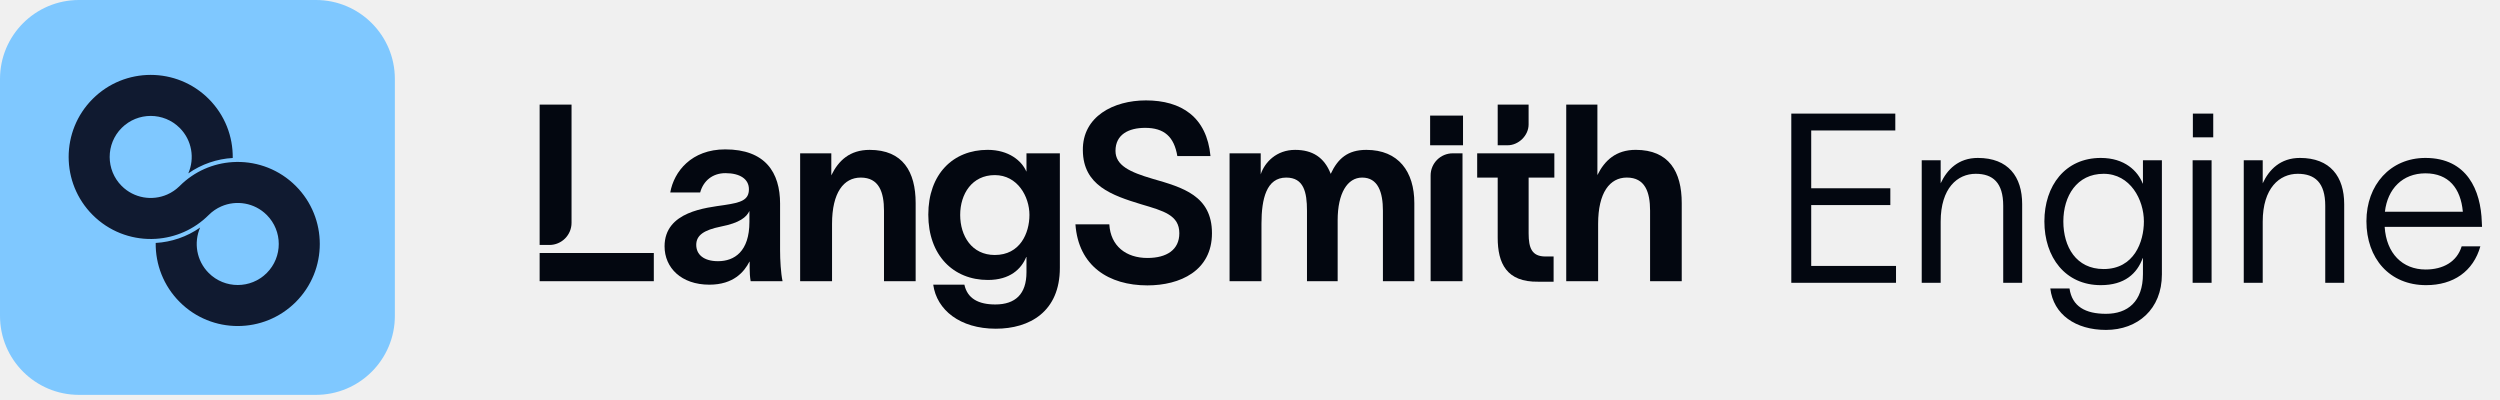
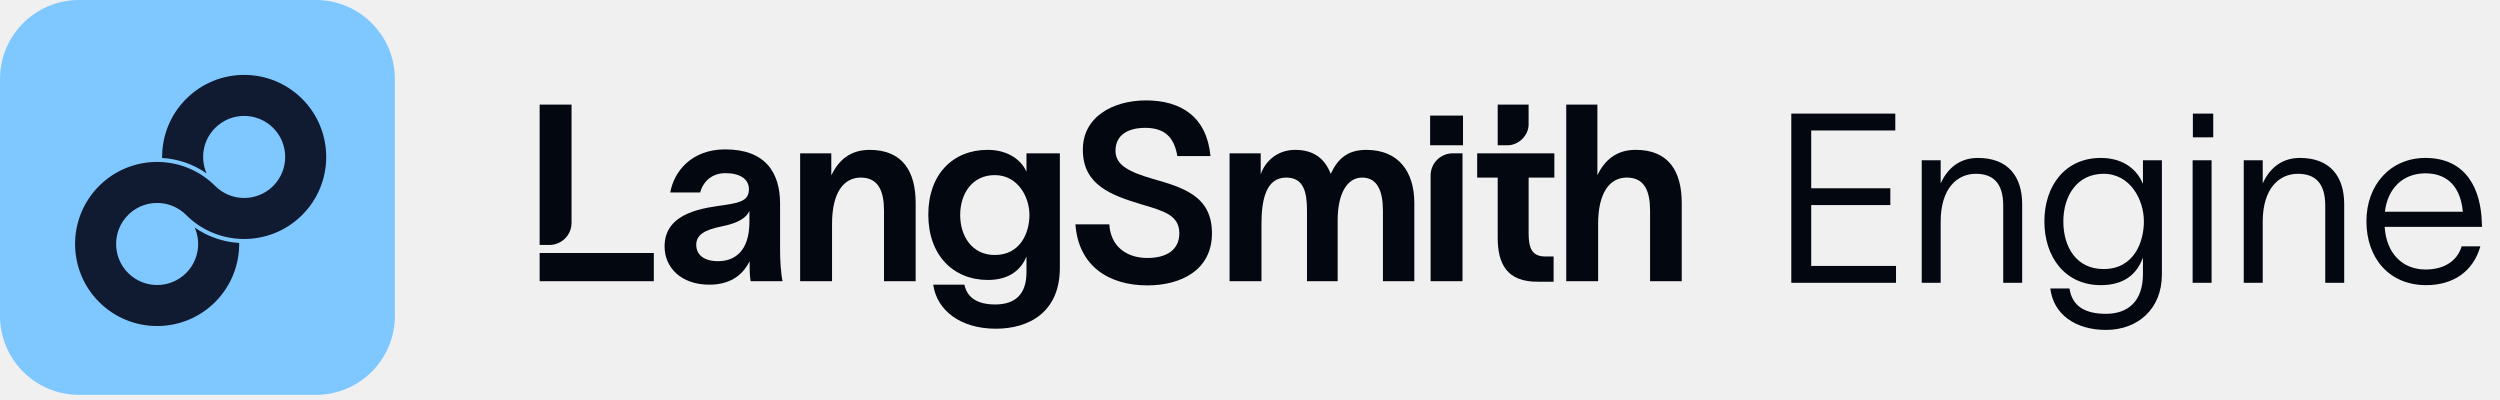
<svg xmlns="http://www.w3.org/2000/svg" width="219" height="35" viewBox="0 0 219 35" fill="none">
  <rect width="34.59" height="34.59" rx="6.918" fill="#7FC8FF" />
-   <path fill-rule="evenodd" clip-rule="evenodd" d="M13.292 20.935C11.421 20.958 9.544 20.257 8.118 18.831C5.312 16.026 5.312 11.47 8.118 8.665C10.924 5.859 15.479 5.859 18.284 8.665C19.71 10.091 20.412 11.968 20.388 13.839C19.018 13.918 17.665 14.368 16.494 15.19C17.07 13.874 16.819 12.283 15.743 11.206C14.34 9.804 12.062 9.804 10.659 11.206C9.257 12.609 9.257 14.887 10.659 16.29C11.736 17.366 13.327 17.616 14.643 17.041C15.042 16.867 15.416 16.616 15.743 16.29C17.031 15.002 18.688 14.305 20.375 14.2C20.495 14.192 20.615 14.188 20.735 14.186C22.606 14.163 24.483 14.864 25.909 16.29C28.715 19.095 28.715 23.651 25.909 26.456C23.104 29.262 18.548 29.262 15.743 26.456C14.317 25.031 13.616 23.153 13.639 21.282C15.01 21.203 16.362 20.753 17.533 19.931C16.958 21.247 17.208 22.838 18.284 23.915C19.687 25.317 21.965 25.317 23.368 23.915C24.77 22.512 24.77 20.234 23.368 18.831C22.292 17.755 20.7 17.505 19.384 18.08C18.985 18.254 18.611 18.505 18.284 18.831C16.997 20.119 15.34 20.816 13.653 20.921C13.533 20.929 13.412 20.933 13.292 20.935Z" fill="#101A30" />
+   <path fill-rule="evenodd" clip-rule="evenodd" d="M13.292 20.935C11.421 20.958 9.544 20.257 8.118 18.831C5.312 16.026 5.312 11.47 8.118 8.665C10.924 5.859 15.479 5.859 18.284 8.665C19.71 10.091 20.412 11.968 20.388 13.839C19.018 13.918 17.665 14.368 16.494 15.19C17.07 13.874 16.819 12.283 15.743 11.206C14.34 9.804 12.062 9.804 10.659 11.206C9.257 12.609 9.257 14.887 10.659 16.29C11.736 17.366 13.327 17.616 14.643 17.041C15.042 16.867 15.416 16.616 15.743 16.29C17.031 15.002 18.688 14.305 20.375 14.2C20.495 14.192 20.615 14.188 20.735 14.186C22.606 14.163 24.483 14.864 25.909 16.29C28.715 19.095 28.715 23.651 25.909 26.456C23.104 29.262 18.548 29.262 15.743 26.456C14.317 25.031 13.616 23.153 13.639 21.282C15.01 21.203 16.362 20.753 17.533 19.931C16.958 21.247 17.208 22.838 18.284 23.915C19.687 25.317 21.965 25.317 23.368 23.915C24.77 22.512 24.77 20.234 23.368 18.831C22.292 17.755 20.7 17.505 19.384 18.08C18.985 18.254 18.611 18.505 18.284 18.831C16.997 20.119 15.34 20.816 13.653 20.921C13.533 20.929 13.412 20.933 13.292 20.935Z" fill="#101A30" transform="translate(34.59 0) scale(-1 1)" />
  <g clip-path="url(#clip0_16646_49002)">
    <path d="M143.29 13.127C141.556 13.127 140.561 14.06 139.932 15.338V9.163H137.202V24.633H139.996V19.606C139.996 16.875 141.015 15.554 142.51 15.554C144.113 15.554 144.547 16.834 144.547 18.458V24.633H147.32V17.785C147.32 15.034 146.194 13.127 143.29 13.127Z" fill="#030710" />
    <path d="M129.401 15.556H131.198V20.821C131.198 23.074 131.978 24.721 134.752 24.678H136.096V22.468H135.381C134.189 22.468 133.908 21.731 133.908 20.431V15.556H136.161V13.432H129.401V15.556Z" fill="#030710" />
    <path d="M133.906 10.904V9.166H131.198V12.726H132.067C133.03 12.726 133.906 11.867 133.906 10.904Z" fill="#030710" />
    <path d="M128.116 24.633H125.322V15.371C125.322 14.299 126.19 13.431 127.263 13.431H128.116V24.633Z" fill="#030710" />
    <path d="M128.16 10.126H125.279V12.726H128.16V10.126Z" fill="#030710" />
    <path d="M119.691 13.129C118.065 13.129 117.198 13.886 116.571 15.23C116.007 13.779 114.967 13.129 113.45 13.129C111.826 13.129 110.786 14.212 110.439 15.273V13.432H107.71V24.634H110.505V19.607C110.505 17.419 110.938 15.556 112.672 15.556C114.211 15.556 114.492 16.835 114.492 18.459V24.634H117.179V19.283C117.179 16.943 118.023 15.556 119.324 15.556C120.71 15.556 121.144 16.835 121.144 18.459V24.634H123.895V17.787C123.895 15.036 122.508 13.129 119.691 13.129Z" fill="#030710" />
    <path d="M100.967 15.662C98.974 15.078 97.717 14.492 97.717 13.214C97.717 11.785 98.866 11.2 100.317 11.2C101.986 11.2 102.853 11.98 103.134 13.67H106.038C105.714 10.246 103.481 8.795 100.383 8.795C97.545 8.795 94.815 10.204 94.858 13.172C94.88 16.249 97.415 17.116 99.972 17.896C101.945 18.48 103.309 18.85 103.309 20.431C103.309 21.882 102.205 22.598 100.515 22.598H100.513C98.649 22.598 97.283 21.556 97.176 19.649H94.208C94.468 23.31 97.132 25 100.513 25C103.373 25 106.168 23.723 106.168 20.429C106.168 17.135 103.588 16.419 100.967 15.662Z" fill="#030710" />
    <path d="M89.921 15.012H89.9C89.51 14.102 88.383 13.127 86.519 13.127C83.486 13.127 81.319 15.251 81.319 18.805C81.319 22.358 83.507 24.525 86.54 24.525C88.468 24.525 89.465 23.572 89.898 22.511H89.919V23.854C89.919 25.761 88.943 26.671 87.189 26.671C85.715 26.671 84.741 26.151 84.481 24.938H81.751C82.054 27.148 84.091 28.795 87.232 28.795C90.2 28.795 92.844 27.299 92.844 23.464V13.432H89.919V15.012H89.921ZM87.145 22.337C85.129 22.337 84.112 20.668 84.112 18.827C84.112 16.986 85.152 15.339 87.145 15.339C89.139 15.339 90.179 17.224 90.179 18.827C90.179 20.431 89.356 22.337 87.145 22.337Z" fill="#030710" />
    <path d="M76.181 13.129C74.447 13.129 73.452 14.06 72.823 15.36V13.432H70.092V24.634H72.887V19.607C72.887 16.877 73.906 15.556 75.401 15.556C77.004 15.556 77.438 16.835 77.438 18.459V24.634H80.211V17.787C80.211 15.036 79.084 13.129 76.181 13.129Z" fill="#030710" />
    <path d="M68.336 17.853C68.336 15.1 67.036 13.086 63.526 13.086C60.579 13.086 59.041 15.017 58.715 16.858H61.336C61.619 15.818 62.442 15.168 63.547 15.168C64.824 15.168 65.605 15.686 65.605 16.575C65.605 17.529 64.911 17.745 63.46 17.962C61.9 18.2 58.216 18.503 58.216 21.58C58.216 23.464 59.69 24.938 62.137 24.938C64.261 24.938 65.194 23.811 65.648 22.924H65.67V23.487C65.67 23.855 65.693 24.267 65.757 24.635H68.552C68.399 23.919 68.335 22.771 68.335 21.904V17.853H68.336ZM65.649 19.436C65.649 22.036 64.328 22.88 62.898 22.88C61.641 22.88 60.991 22.294 60.991 21.45C60.991 20.606 61.664 20.15 63.158 19.846C64.805 19.522 65.389 19.025 65.649 18.482V19.436Z" fill="#030710" />
    <path d="M47.272 9.163H50.067V19.519C50.067 20.591 49.198 21.459 48.126 21.459H47.272V9.163Z" fill="#030710" />
    <path d="M57.274 22.164H47.272V24.634H57.274V22.164Z" fill="#030710" />
  </g>
  <path d="M166.029 9.954V11.428H158.662V16.491H165.593V17.965H158.662V23.298H166.091V24.771H156.918V9.954H166.029ZM168.343 24.771V14.042H170.003V16.055C170.563 14.852 171.559 13.835 173.261 13.835C175.917 13.835 177.142 15.474 177.142 17.882V24.771H175.482V18.027C175.482 15.993 174.568 15.225 173.074 15.225C171.476 15.225 170.003 16.47 170.003 19.417V24.771H168.343ZM187.722 14.042H189.382V24.045C189.382 27.075 187.265 28.901 184.484 28.901C181.828 28.901 179.877 27.552 179.607 25.27H181.288C181.517 26.847 182.679 27.49 184.484 27.49C186.373 27.49 187.722 26.432 187.722 24.004V22.613H187.701C187.203 23.962 186.124 24.979 184.028 24.979C180.915 24.979 179.088 22.53 179.088 19.396C179.088 16.263 180.915 13.835 184.028 13.835C186.124 13.835 187.265 14.976 187.701 16.076H187.722V14.042ZM180.749 19.396C180.749 21.617 181.869 23.568 184.277 23.568C186.954 23.568 187.805 21.181 187.805 19.396C187.805 17.508 186.622 15.225 184.277 15.225C181.932 15.225 180.749 17.176 180.749 19.396ZM193.88 12.029H192.095V9.954H193.88V12.029ZM192.074 24.771V14.042H193.735V24.771H192.074ZM196.553 24.771V14.042H198.214V16.055C198.774 14.852 199.77 13.835 201.472 13.835C204.128 13.835 205.352 15.474 205.352 17.882V24.771H203.692V18.027C203.692 15.993 202.779 15.225 201.285 15.225C199.687 15.225 198.214 16.47 198.214 19.417V24.771H196.553ZM217.281 21.576C216.659 23.775 214.915 24.979 212.529 24.979C209.312 24.979 207.299 22.634 207.299 19.376C207.299 16.201 209.395 13.835 212.467 13.835C216.119 13.835 217.323 16.678 217.406 19.459C217.406 19.583 217.426 19.729 217.426 19.874H208.897C209.042 22.198 210.454 23.609 212.487 23.609C214.002 23.609 215.227 22.945 215.642 21.576H217.281ZM208.918 18.546H215.745C215.559 16.491 214.5 15.184 212.467 15.184C210.454 15.184 209.146 16.553 208.918 18.546Z" fill="#030710" />
  <defs>
    <clipPath id="clip0_16646_49002">
      <rect width="100.048" height="20" fill="white" transform="translate(47.2722 8.795)" />
    </clipPath>
  </defs>
</svg>
